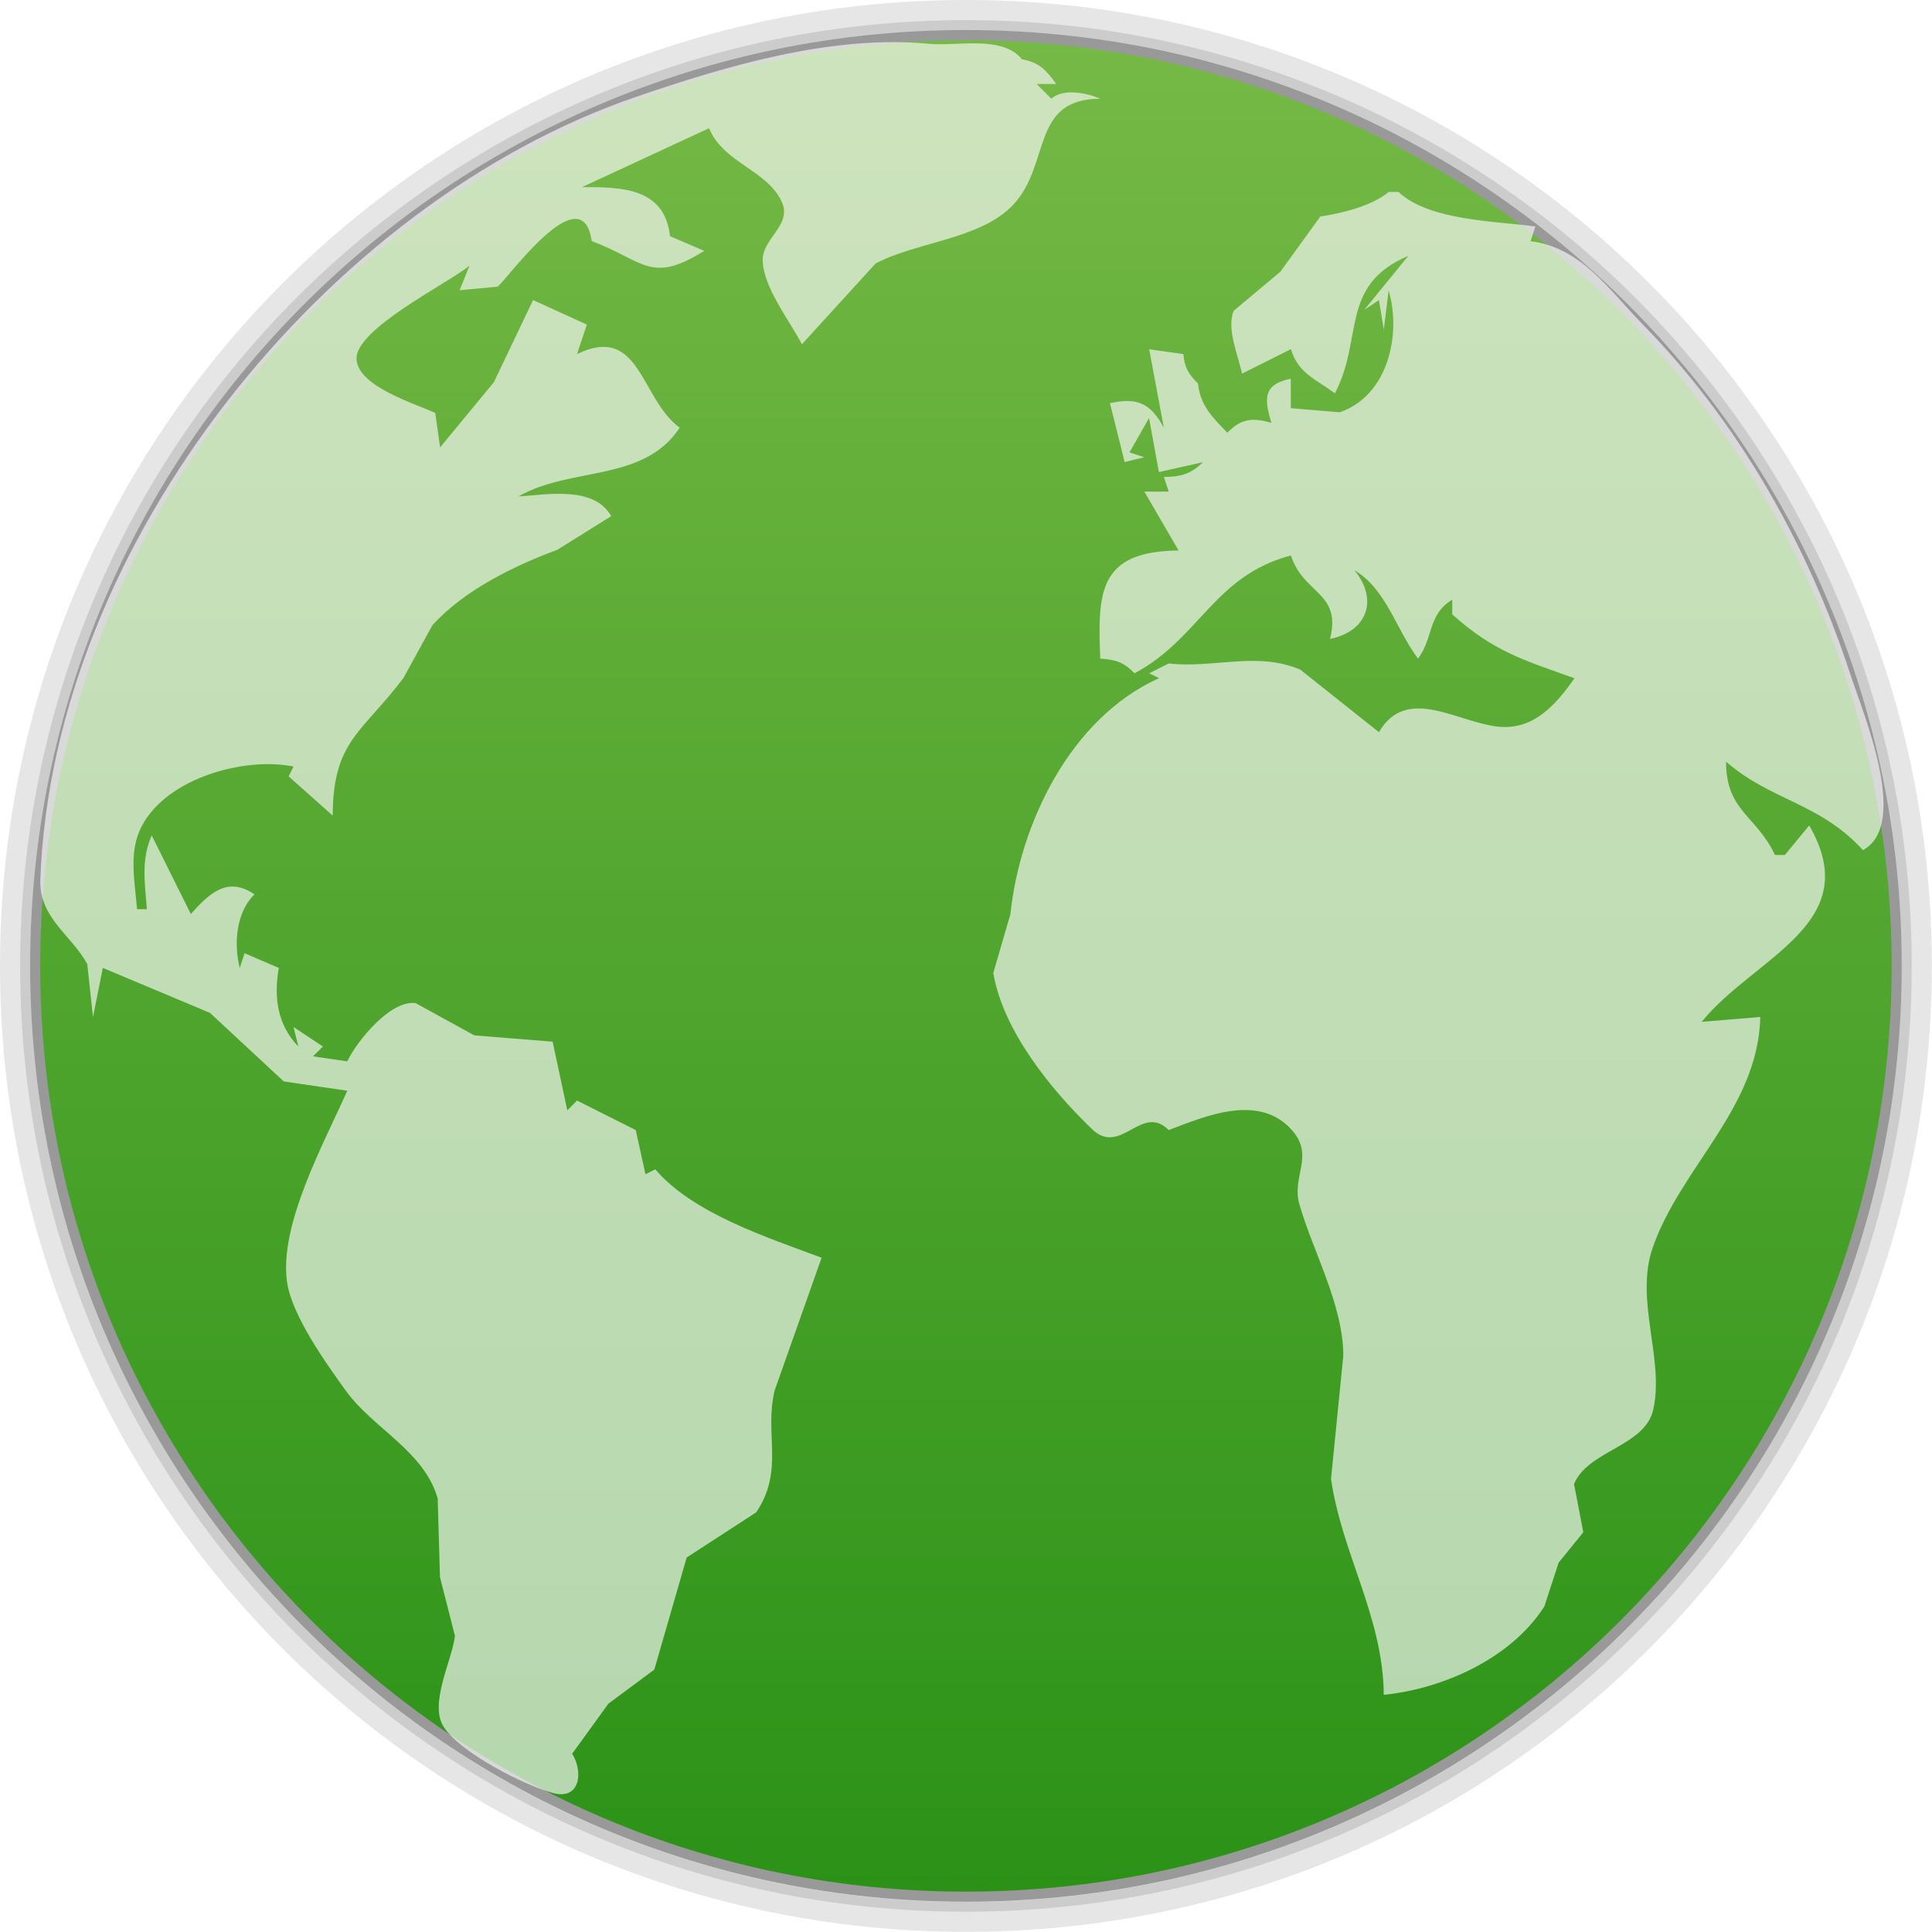
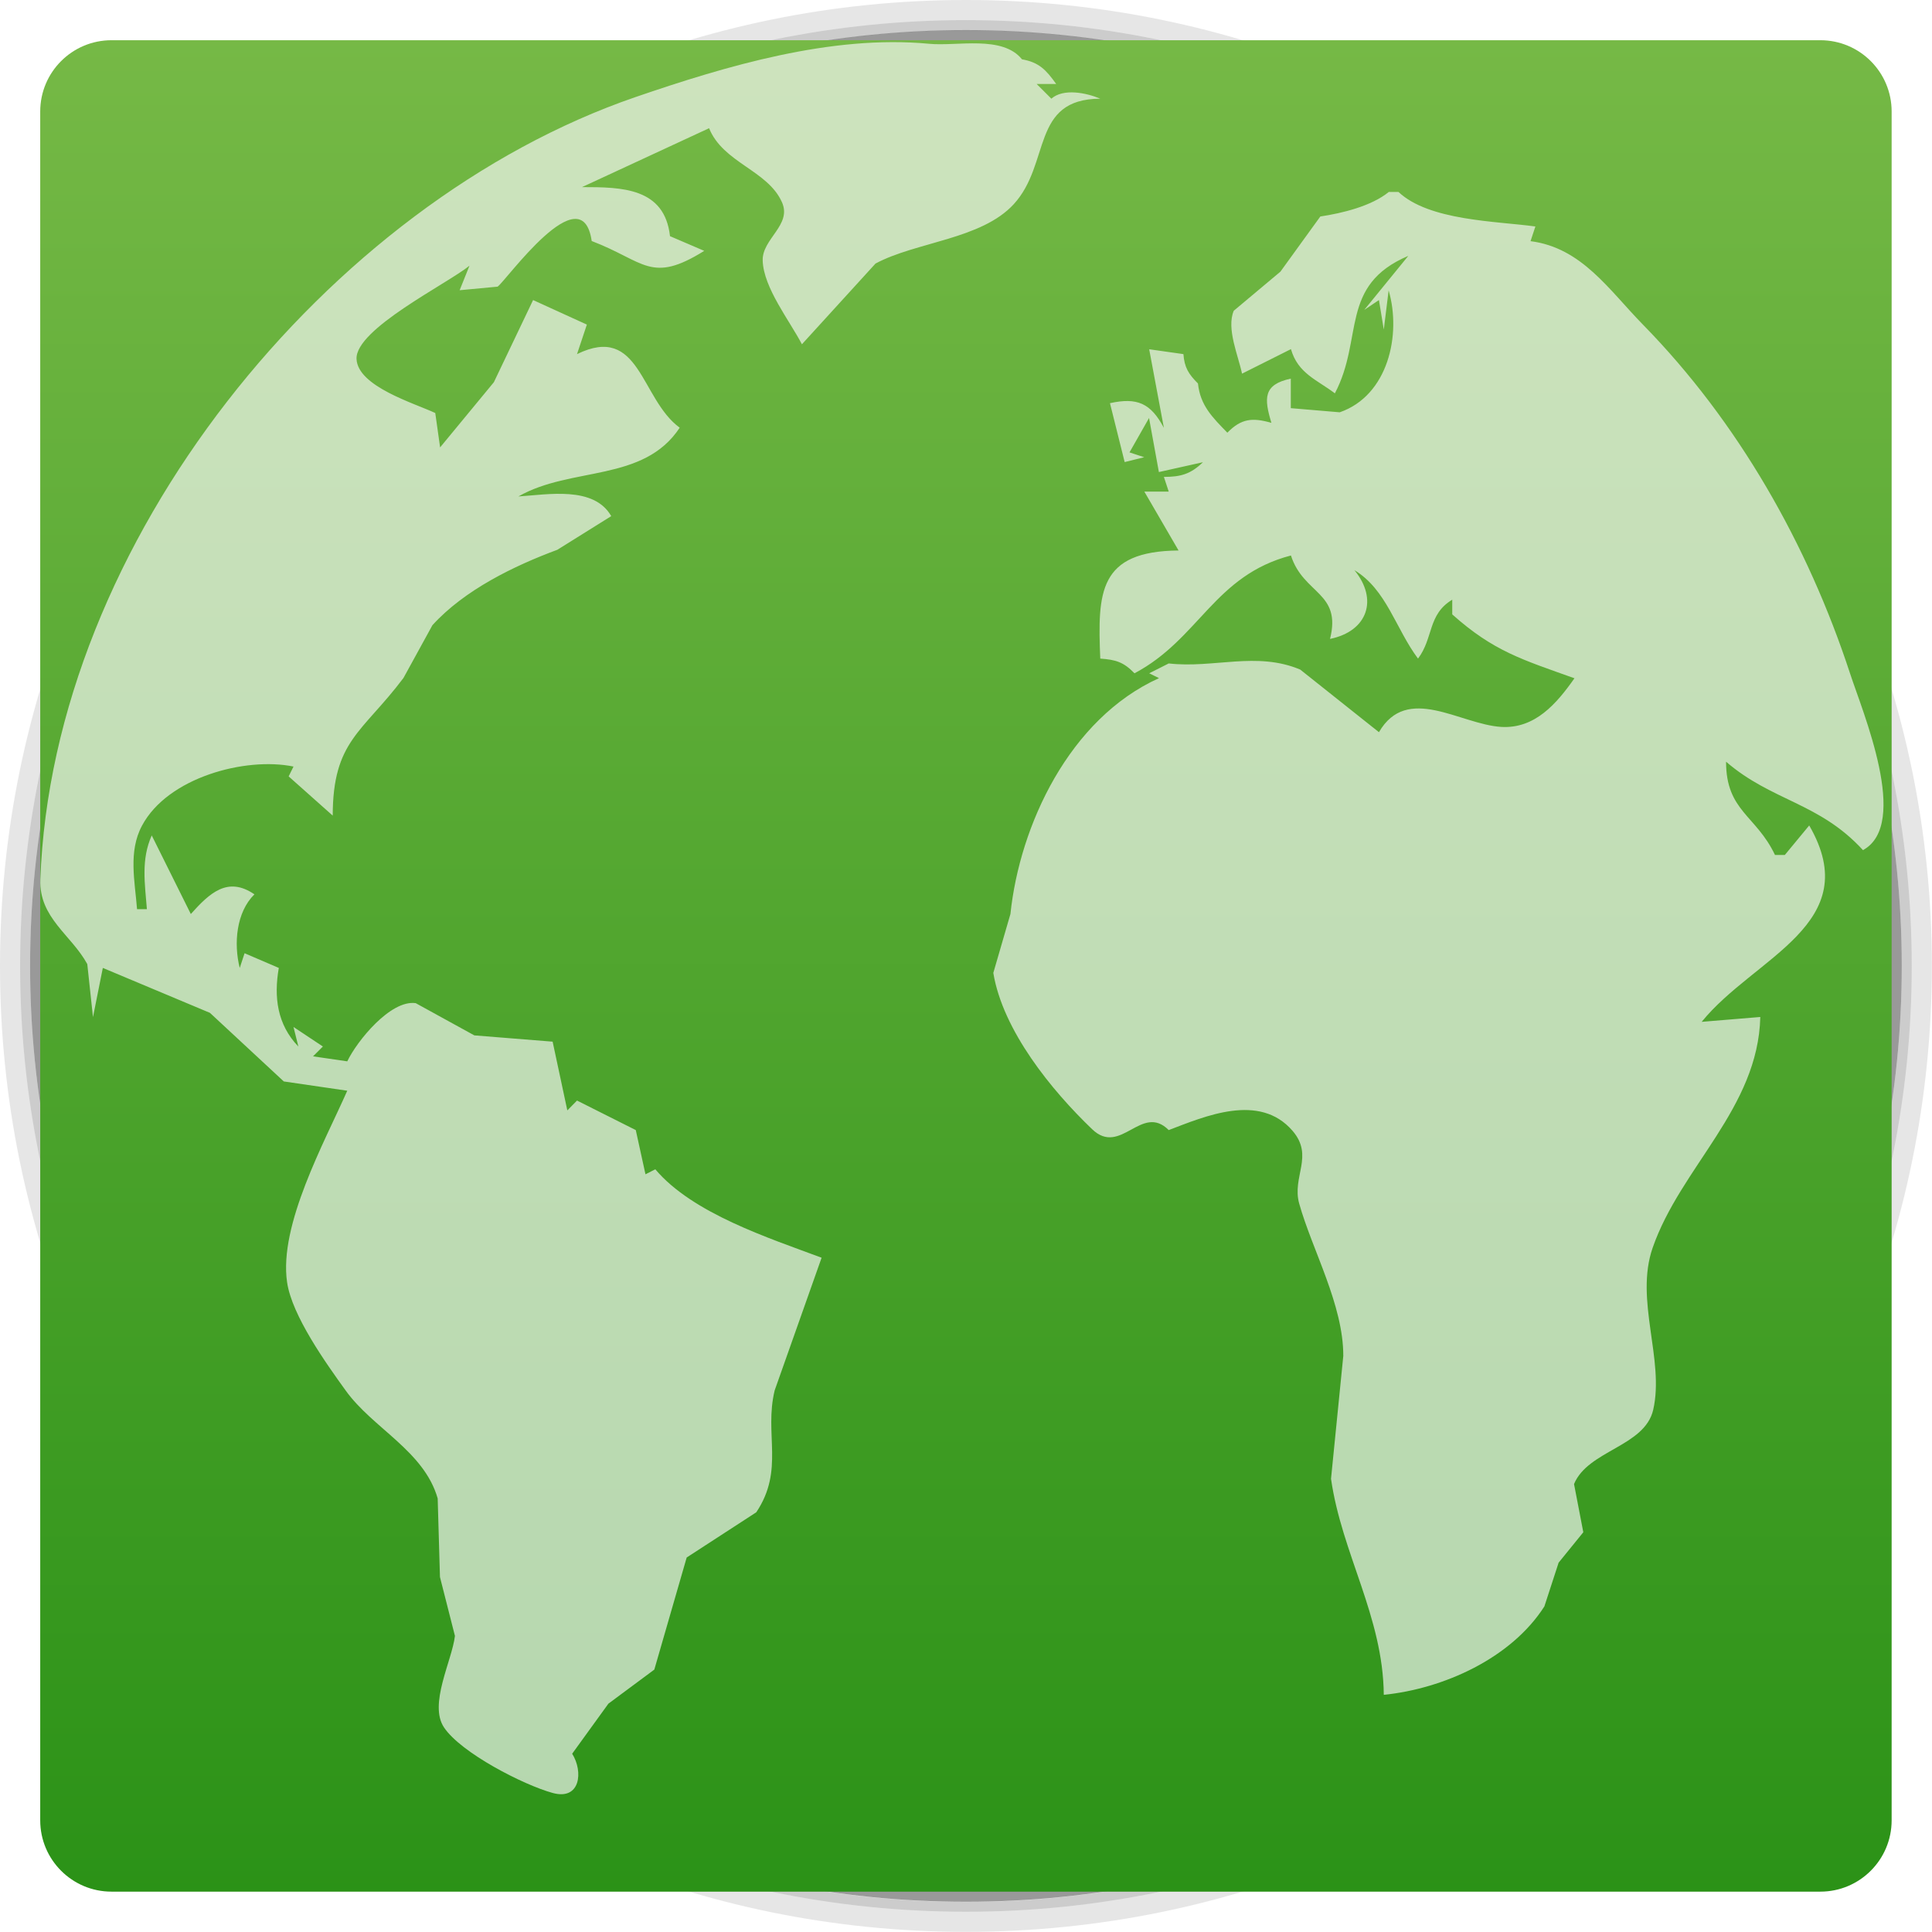
<svg xmlns="http://www.w3.org/2000/svg" xmlns:xlink="http://www.w3.org/1999/xlink" width="48" viewBox="0 0 13.547 13.547" height="48">
  <defs>
    <linearGradient id="0">
      <stop stop-color="#2b9217" />
      <stop offset="1" stop-color="#76b946" />
    </linearGradient>
    <linearGradient xlink:href="#0" id="1" gradientUnits="userSpaceOnUse" gradientTransform="matrix(1.210546,0,0,1.210546,-147.7161,-324.5845)" y1="279.1" x2="0" y2="268.33" />
  </defs>
  <path d="M 6.773,5e-7 C 3.033,5e-7 0,3.033 0,6.773 c 0,3.741 3.033,6.773 6.773,6.773 3.741,0 6.773,-3.033 6.773,-6.773 C 13.547,3.033 10.514,5e-7 6.773,5e-7 z m 0,0.141 c 3.663,0 6.632,2.969 6.632,6.632 0,3.663 -2.969,6.632 -6.632,6.632 -3.663,0 -6.632,-2.969 -6.632,-6.632 0,-3.663 2.969,-6.632 6.632,-6.632 z" opacity="0.1" />
  <path d="m 6.773,0.141 c -3.663,0 -6.632,2.969 -6.632,6.632 0,3.663 2.969,6.632 6.632,6.632 3.663,0 6.632,-2.969 6.632,-6.632 0,-3.663 -2.969,-6.632 -6.632,-6.632 z m 0,0.071 c 3.624,0 6.562,2.938 6.562,6.562 0,3.624 -2.938,6.562 -6.562,6.562 -3.624,0 -6.562,-2.938 -6.562,-6.562 0,-3.624 2.938,-6.562 6.562,-6.562 z" opacity="0.2" />
  <path d="m 13.335,6.773 c 0,3.624 -2.938,6.562 -6.562,6.562 -3.624,0 -6.562,-2.938 -6.562,-6.562 0,-3.624 2.938,-6.562 6.562,-6.562 3.624,0 6.562,2.938 6.562,6.562 z" opacity="0.4" />
-   <rect height="12.982" rx="6.491" y="0.282" x="0.282" width="12.982" fill="url(#1)" fill-rule="evenodd" />
+   <rect height="12.982" rx="0.5" y="0.282" x="0.282" width="12.982" fill="url(#1)" fill-rule="evenodd" />
  <path d="M 0.652,7.132 0.721,6.787 1.472,7.102 1.99,7.583 2.435,7.648 C 2.276,8.008 1.954,8.589 2.013,8.991 2.047,9.225 2.286,9.559 2.423,9.749 2.613,10.015 2.973,10.172 3.069,10.507 l 0.016,0.551 0.105,0.413 c -0.021,0.175 -0.185,0.479 -0.077,0.641 0.119,0.179 0.558,0.404 0.762,0.46 0.195,0.054 0.216,-0.15 0.137,-0.275 l 0.254,-0.351 0.322,-0.239 0.227,-0.786 0.488,-0.317 C 5.502,10.306 5.357,10.057 5.432,9.749 L 5.761,8.819 C 5.389,8.68 4.857,8.509 4.595,8.199 L 4.526,8.234 4.458,7.924 4.046,7.717 3.978,7.786 3.875,7.304 3.326,7.26 2.915,7.034 C 2.738,7.009 2.502,7.301 2.435,7.442 L 2.195,7.407 2.264,7.338 2.058,7.201 2.092,7.338 C 1.944,7.185 1.919,6.991 1.955,6.787 L 1.715,6.684 1.681,6.787 C 1.638,6.617 1.656,6.397 1.784,6.271 1.596,6.142 1.469,6.263 1.338,6.409 L 1.064,5.858 c -0.076,0.169 -0.048,0.338 -0.034,0.517 l -0.069,0 C 0.946,6.181 0.898,5.971 0.996,5.789 1.177,5.45 1.723,5.306 2.058,5.375 l -0.034,0.069 0.309,0.275 C 2.334,5.193 2.54,5.138 2.829,4.754 L 3.032,4.384 C 3.257,4.136 3.606,3.967 3.908,3.855 L 4.286,3.619 C 4.164,3.406 3.842,3.468 3.635,3.481 4.006,3.269 4.512,3.384 4.766,2.999 4.489,2.796 4.489,2.267 4.046,2.483 L 4.115,2.276 3.738,2.104 3.463,2.68 3.086,3.137 3.052,2.896 C 2.907,2.828 2.508,2.71 2.5,2.517 2.491,2.307 3.136,1.99 3.292,1.863 l -0.069,0.172 0.266,-0.025 c 0.056,-0.036 0.591,-0.793 0.66,-0.32 0.372,0.142 0.414,0.303 0.789,0.069 L 4.698,1.656 C 4.66,1.316 4.361,1.312 4.081,1.312 L 4.972,0.899 C 5.071,1.143 5.383,1.193 5.483,1.418 5.555,1.578 5.342,1.675 5.348,1.828 5.354,2.018 5.537,2.249 5.623,2.414 L 6.139,1.848 C 6.424,1.695 6.881,1.679 7.108,1.432 7.37,1.147 7.226,0.694 7.715,0.692 c -0.099,-0.042 -0.259,-0.074 -0.343,0 l -0.103,-0.103 0.137,0 C 7.335,0.49 7.286,0.437 7.166,0.416 7.029,0.245 6.711,0.326 6.515,0.307 5.83,0.242 5.091,0.463 4.458,0.68 2.299,1.421 0.367,3.805 0.283,6.167 0.273,6.436 0.5,6.555 0.612,6.76 l 0.04,0.372 M 9.738,1.346 C 9.617,1.445 9.412,1.495 9.258,1.518 L 8.978,1.905 8.651,2.179 c -0.053,0.125 0.032,0.315 0.058,0.441 L 9.052,2.448 C 9.101,2.619 9.235,2.663 9.36,2.758 9.564,2.371 9.389,2.001 9.875,1.794 l -0.309,0.379 0.103,-0.069 0.034,0.207 0.034,-0.275 c 0.091,0.311 -0.004,0.738 -0.343,0.855 l -0.343,-0.029 0,-0.207 C 8.857,2.696 8.863,2.793 8.915,2.965 8.782,2.927 8.704,2.934 8.606,3.034 8.501,2.926 8.416,2.843 8.4,2.689 8.334,2.623 8.305,2.577 8.298,2.483 l -0.24,-0.034 0.103,0.551 C 8.069,2.827 7.974,2.785 7.783,2.827 l 0.103,0.413 0.137,-0.034 -0.103,-0.034 0.137,-0.241 0.069,0.379 0.309,-0.069 c -0.086,0.083 -0.155,0.103 -0.274,0.103 l 0.034,0.103 -0.171,0 0.24,0.413 c -0.562,0.005 -0.568,0.293 -0.549,0.758 0.11,0.008 0.163,0.024 0.24,0.103 0.454,-0.24 0.559,-0.686 1.097,-0.826 0.087,0.273 0.357,0.256 0.274,0.585 0.265,-0.054 0.339,-0.278 0.171,-0.482 0.225,0.135 0.29,0.412 0.446,0.62 0.109,-0.144 0.067,-0.309 0.24,-0.413 l 0,0.103 c 0.29,0.259 0.491,0.317 0.857,0.448 C 10.914,4.935 10.763,5.111 10.526,5.097 10.237,5.079 9.867,4.793 9.669,5.134 L 9.117,4.695 C 8.811,4.566 8.51,4.688 8.195,4.652 l -0.137,0.069 0.069,0.034 C 7.498,5.039 7.15,5.787 7.085,6.409 L 6.965,6.822 c 0.067,0.404 0.407,0.822 0.693,1.096 0.201,0.193 0.346,-0.185 0.537,0.006 0.253,-0.096 0.636,-0.264 0.868,0.005 0.153,0.177 -0.006,0.322 0.047,0.511 0.092,0.327 0.31,0.71 0.309,1.068 l -0.086,0.861 c 0.075,0.525 0.365,0.966 0.37,1.515 0.42,-0.043 0.893,-0.256 1.126,-0.62 l 0.1,-0.307 0.173,-0.213 -0.065,-0.338 c 0.098,-0.237 0.495,-0.262 0.555,-0.52 0.081,-0.352 -0.131,-0.769 -0.004,-1.136 0.196,-0.565 0.74,-0.979 0.755,-1.619 l -0.411,0.034 c 0.37,-0.456 1.154,-0.686 0.754,-1.377 l -0.171,0.207 -0.069,0 C 12.314,5.716 12.103,5.688 12.103,5.341 12.424,5.618 12.757,5.627 13.063,5.961 13.395,5.78 13.061,4.994 12.972,4.721 12.675,3.816 12.188,2.958 11.52,2.276 11.281,2.032 11.091,1.737 10.732,1.691 l 0.034,-0.103 C 10.487,1.55 10.021,1.548 9.806,1.346 l -0.069,0 z" fill="#f9f9f9" fill-opacity="0.667" />
</svg>
